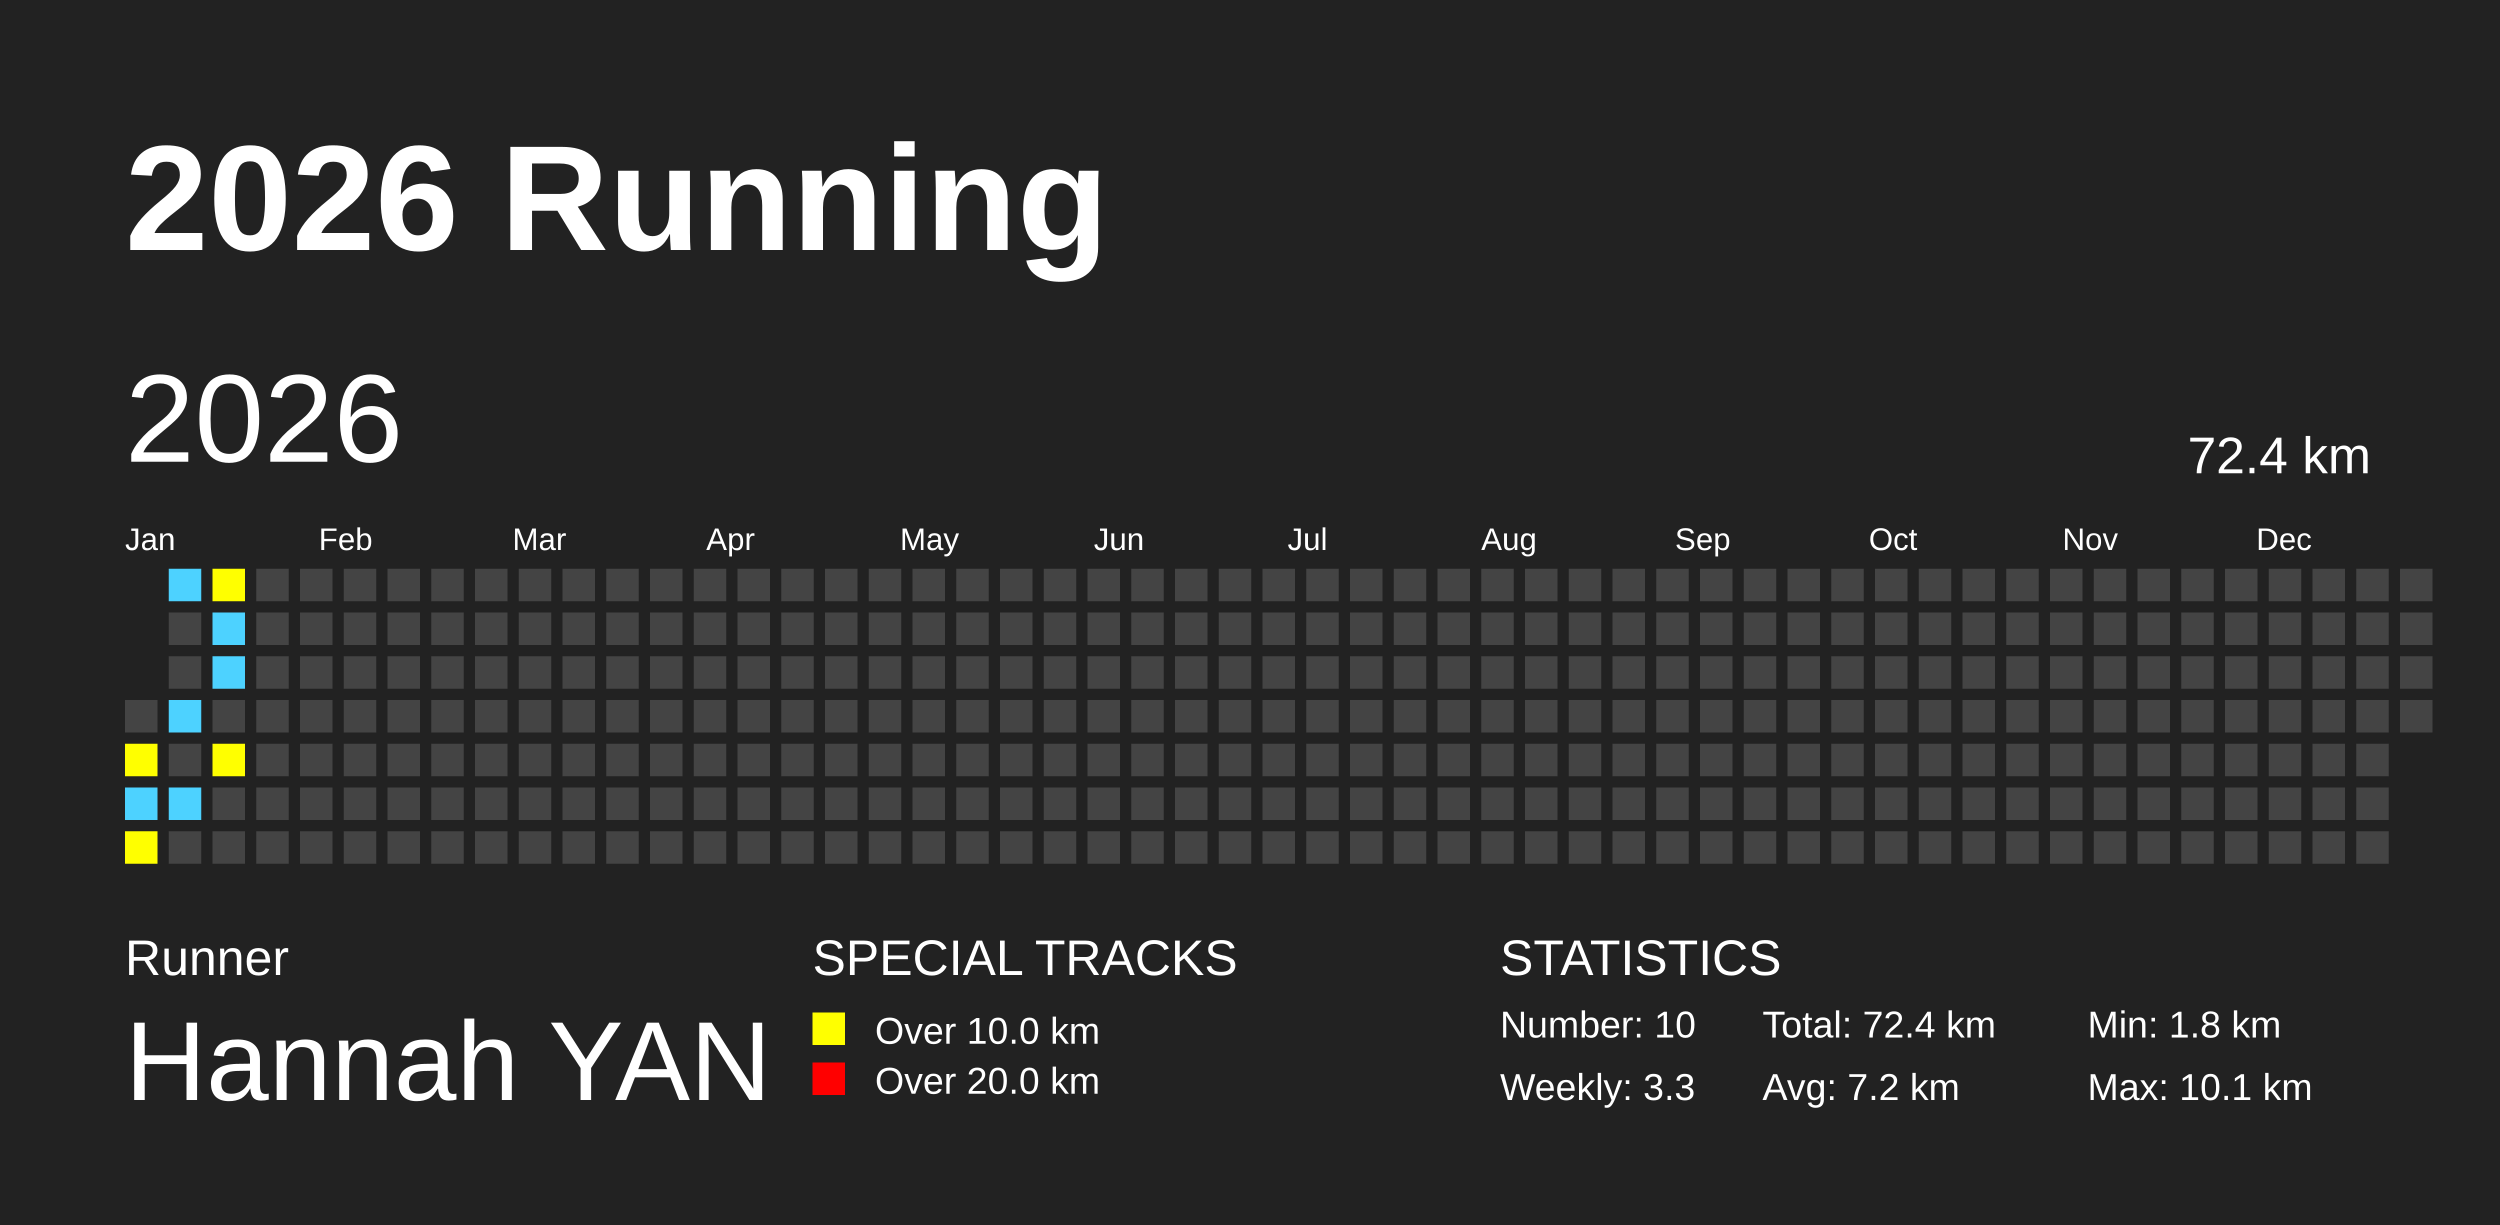
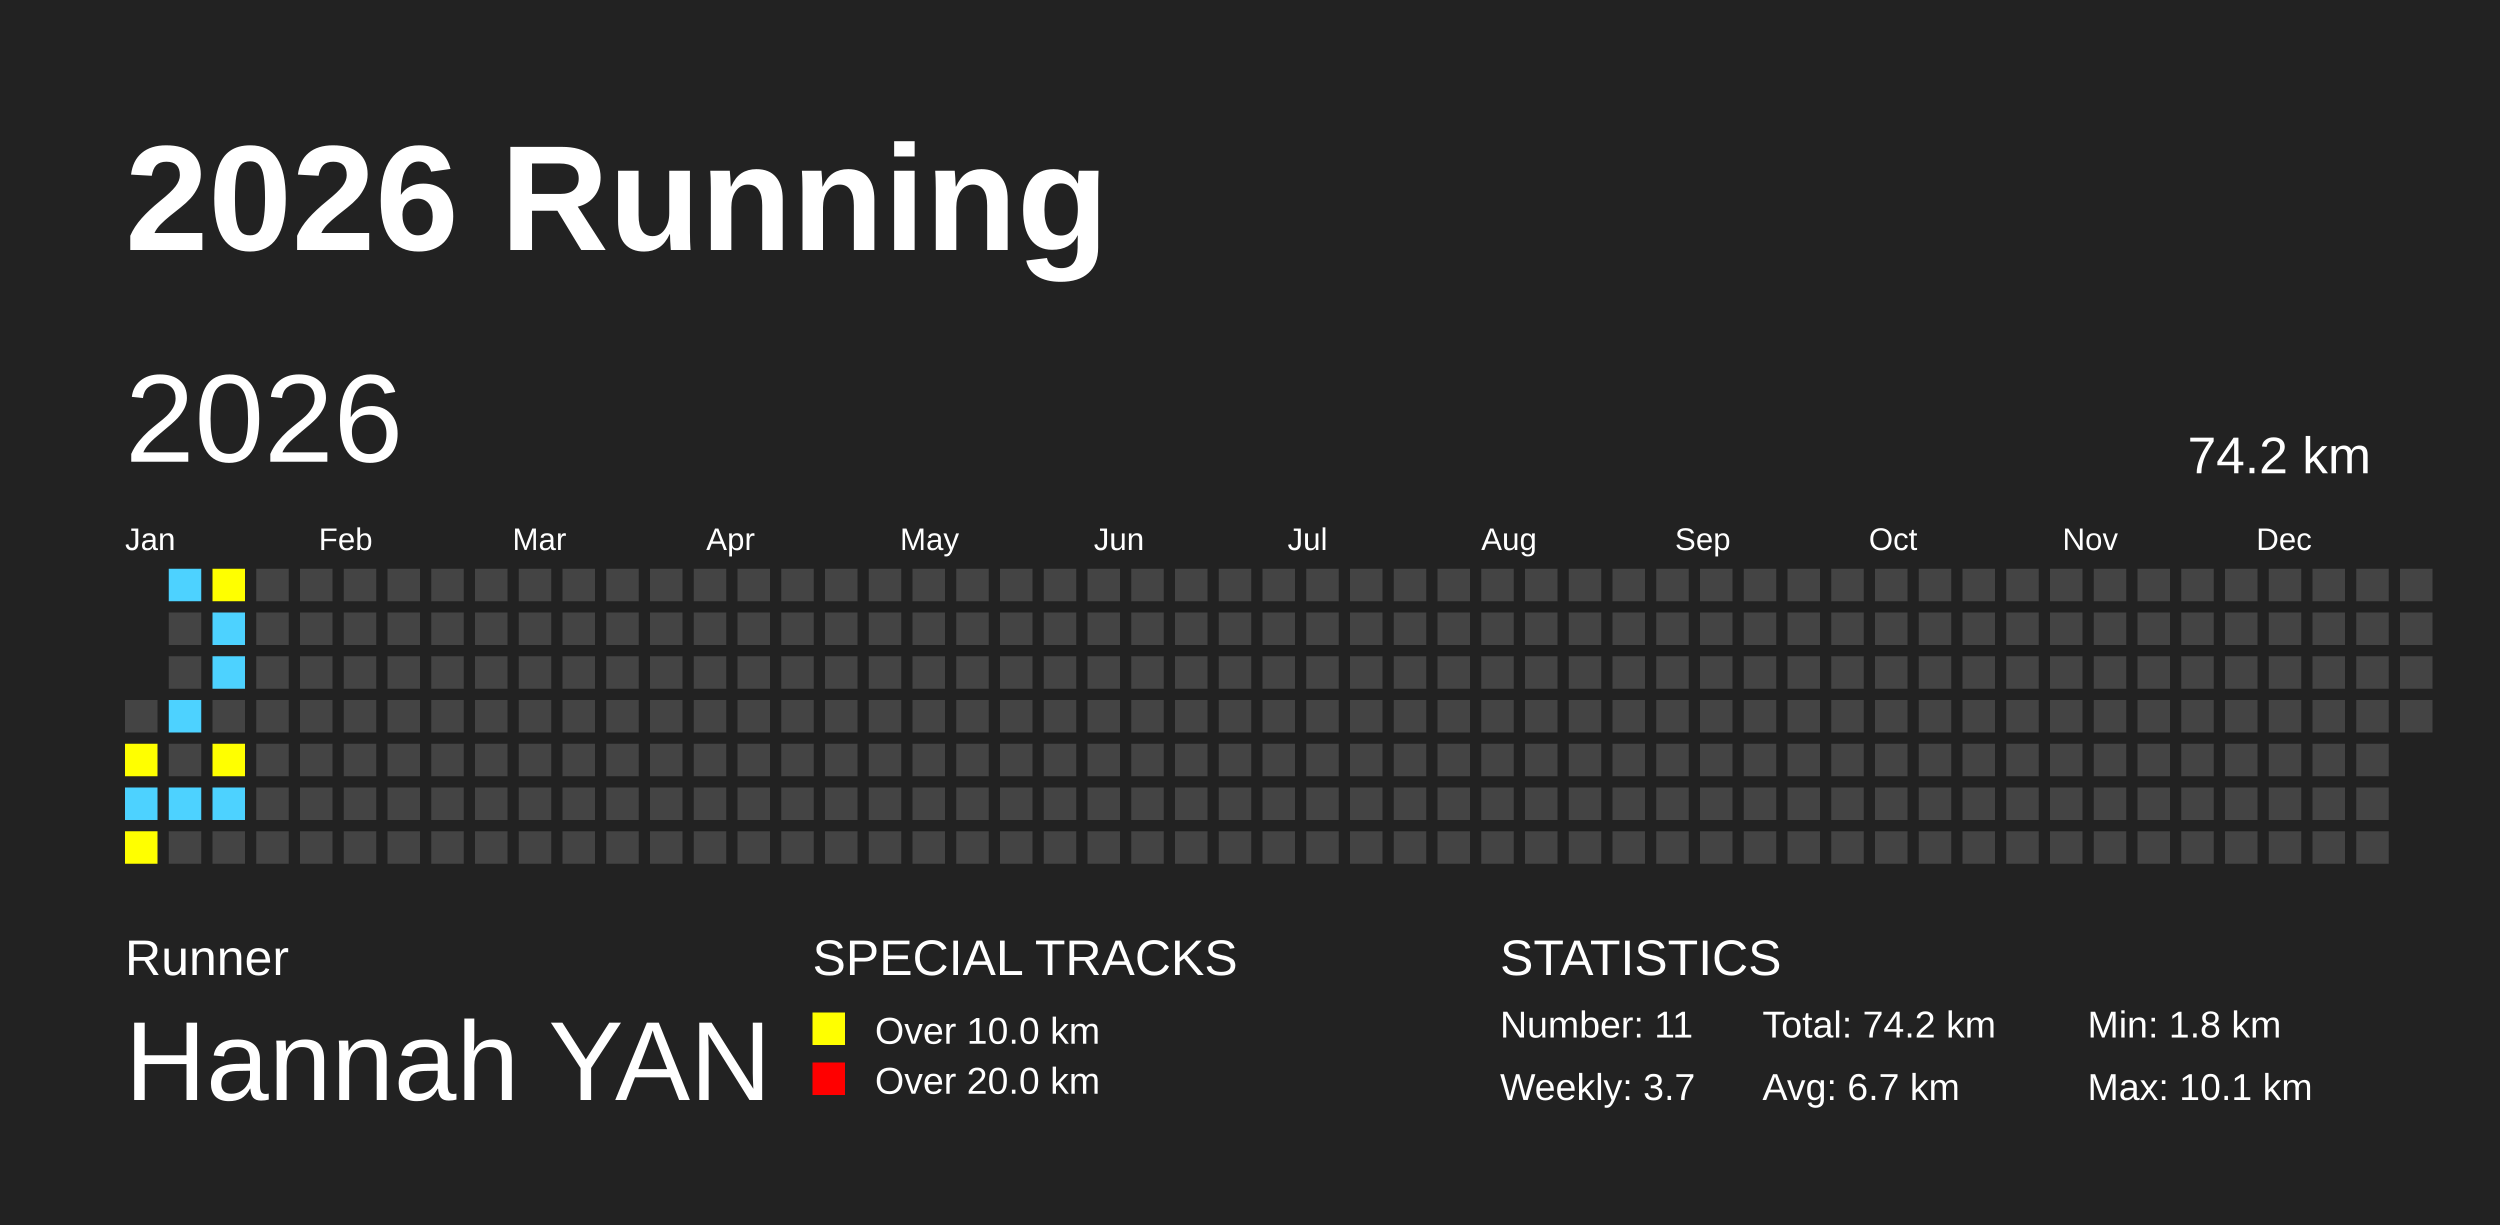
<svg xmlns="http://www.w3.org/2000/svg" baseProfile="full" height="98mm" version="1.1" viewBox="0,0,200,98" width="200mm">
  <defs />
  <rect fill="#222222" height="98" width="200" x="0" y="0" />
  <text fill="#FFFFFF" style="font-size:12px; font-family:Arial; font-weight:bold;" x="10" y="20">2026 Running</text>
  <text fill="#FFFFFF" style="font-size:4px; font-family:Arial" x="10" y="78">Runner</text>
  <text fill="#FFFFFF" style="font-size:9px; font-family:Arial" x="10" y="88">Hannah YAN</text>
  <text fill="#FFFFFF" style="font-size:4px; font-family:Arial" x="65" y="78">SPECIAL TRACKS</text>
  <rect fill="yellow" height="2.6" width="2.6" x="65" y="81" />
  <text fill="#FFFFFF" style="font-size:3px; font-family:Arial" x="70" y="83.5">Over 10.0 km</text>
  <rect fill="red" height="2.6" width="2.6" x="65" y="85" />
  <text fill="#FFFFFF" style="font-size:3px; font-family:Arial" x="70" y="87.5">Over 20.0 km</text>
  <text fill="#FFFFFF" style="font-size:4px; font-family:Arial" x="120" y="78">STATISTICS</text>
-   <text fill="#FFFFFF" style="font-size:3px; font-family:Arial" x="120" y="83">Number: 10</text>
-   <text fill="#FFFFFF" style="font-size:3px; font-family:Arial" x="120" y="88">Weekly: 3.3</text>
-   <text fill="#FFFFFF" style="font-size:3px; font-family:Arial" x="141" y="83">Total: 72.4 km</text>
-   <text fill="#FFFFFF" style="font-size:3px; font-family:Arial" x="141" y="88">Avg: 7.2 km</text>
+   <text fill="#FFFFFF" style="font-size:3px; font-family:Arial" x="120" y="83">Number: 11</text>
+   <text fill="#FFFFFF" style="font-size:3px; font-family:Arial" x="120" y="88">Weekly: 3.7</text>
+   <text fill="#FFFFFF" style="font-size:3px; font-family:Arial" x="141" y="83">Total: 74.2 km</text>
+   <text fill="#FFFFFF" style="font-size:3px; font-family:Arial" x="141" y="88">Avg: 6.7 km</text>
  <text fill="#FFFFFF" style="font-size:3px; font-family:Arial" x="167" y="83">Min: 1.8 km</text>
  <text fill="#FFFFFF" style="font-size:3px; font-family:Arial" x="167" y="88">Max: 10.1 km</text>
  <text dominant-baseline="hanging" fill="#FFFFFF" style="font-size:10.0px; font-family:Arial;" x="10" y="30">2026</text>
-   <text dominant-baseline="hanging" fill="#FFFFFF" style="font-size:4.125px; font-family:Arial;" x="175" y="35">72.4 km</text>
+   <text dominant-baseline="hanging" fill="#FFFFFF" style="font-size:4.125px; font-family:Arial;" x="175" y="35">74.2 km</text>
  <text fill="#FFFFFF" style="font-size:2.5px; font-family:Arial" x="10.0" y="44">Jan</text>
  <text fill="#FFFFFF" style="font-size:2.5px; font-family:Arial" x="25.5" y="44">Feb</text>
  <text fill="#FFFFFF" style="font-size:2.5px; font-family:Arial" x="41.0" y="44">Mar</text>
  <text fill="#FFFFFF" style="font-size:2.5px; font-family:Arial" x="56.5" y="44">Apr</text>
  <text fill="#FFFFFF" style="font-size:2.5px; font-family:Arial" x="72.0" y="44">May</text>
  <text fill="#FFFFFF" style="font-size:2.5px; font-family:Arial" x="87.5" y="44">Jun</text>
  <text fill="#FFFFFF" style="font-size:2.5px; font-family:Arial" x="103.0" y="44">Jul</text>
  <text fill="#FFFFFF" style="font-size:2.5px; font-family:Arial" x="118.5" y="44">Aug</text>
  <text fill="#FFFFFF" style="font-size:2.5px; font-family:Arial" x="134.0" y="44">Sep</text>
  <text fill="#FFFFFF" style="font-size:2.5px; font-family:Arial" x="149.5" y="44">Oct</text>
  <text fill="#FFFFFF" style="font-size:2.5px; font-family:Arial" x="165.0" y="44">Nov</text>
  <text fill="#FFFFFF" style="font-size:2.5px; font-family:Arial" x="180.5" y="44">Dec</text>
  <rect fill="#444444" height="2.6" width="2.6" x="10.0" y="56.0" />
  <rect fill="yellow" height="2.6" width="2.6" x="10.0" y="59.5" />
  <rect fill="#4DD2FF" height="2.6" width="2.6" x="10.0" y="63.0" />
  <rect fill="yellow" height="2.6" width="2.6" x="10.0" y="66.5" />
  <rect fill="#4DD2FF" height="2.6" width="2.6" x="13.5" y="45.5" />
  <rect fill="#444444" height="2.6" width="2.6" x="13.5" y="49.0" />
  <rect fill="#444444" height="2.6" width="2.6" x="13.5" y="52.5" />
  <rect fill="#4DD2FF" height="2.6" width="2.6" x="13.5" y="56.0" />
  <rect fill="#444444" height="2.6" width="2.6" x="13.5" y="59.5" />
  <rect fill="#4DD2FF" height="2.6" width="2.6" x="13.5" y="63.0" />
  <rect fill="#444444" height="2.6" width="2.6" x="13.5" y="66.5" />
  <rect fill="yellow" height="2.6" width="2.6" x="17.0" y="45.5" />
  <rect fill="#4DD2FF" height="2.6" width="2.6" x="17.0" y="49.0" />
  <rect fill="#4DD2FF" height="2.6" width="2.6" x="17.0" y="52.5" />
  <rect fill="#444444" height="2.6" width="2.6" x="17.0" y="56.0" />
  <rect fill="yellow" height="2.6" width="2.6" x="17.0" y="59.5" />
-   <rect fill="#444444" height="2.6" width="2.6" x="17.0" y="63.0" />
+   <rect fill="#4DD2FF" height="2.6" width="2.6" x="17.0" y="63.0" />
  <rect fill="#444444" height="2.6" width="2.6" x="17.0" y="66.5" />
  <rect fill="#444444" height="2.6" width="2.6" x="20.5" y="45.5" />
  <rect fill="#444444" height="2.6" width="2.6" x="20.5" y="49.0" />
  <rect fill="#444444" height="2.6" width="2.6" x="20.5" y="52.5" />
  <rect fill="#444444" height="2.6" width="2.6" x="20.5" y="56.0" />
  <rect fill="#444444" height="2.6" width="2.6" x="20.5" y="59.5" />
  <rect fill="#444444" height="2.6" width="2.6" x="20.5" y="63.0" />
  <rect fill="#444444" height="2.6" width="2.6" x="20.5" y="66.5" />
  <rect fill="#444444" height="2.6" width="2.6" x="24.0" y="45.5" />
  <rect fill="#444444" height="2.6" width="2.6" x="24.0" y="49.0" />
  <rect fill="#444444" height="2.6" width="2.6" x="24.0" y="52.5" />
  <rect fill="#444444" height="2.6" width="2.6" x="24.0" y="56.0" />
  <rect fill="#444444" height="2.6" width="2.6" x="24.0" y="59.5" />
  <rect fill="#444444" height="2.6" width="2.6" x="24.0" y="63.0" />
  <rect fill="#444444" height="2.6" width="2.6" x="24.0" y="66.5" />
  <rect fill="#444444" height="2.6" width="2.6" x="27.5" y="45.5" />
  <rect fill="#444444" height="2.6" width="2.6" x="27.5" y="49.0" />
  <rect fill="#444444" height="2.6" width="2.6" x="27.5" y="52.5" />
  <rect fill="#444444" height="2.6" width="2.6" x="27.5" y="56.0" />
  <rect fill="#444444" height="2.6" width="2.6" x="27.5" y="59.5" />
  <rect fill="#444444" height="2.6" width="2.6" x="27.5" y="63.0" />
  <rect fill="#444444" height="2.6" width="2.6" x="27.5" y="66.5" />
  <rect fill="#444444" height="2.6" width="2.6" x="31.0" y="45.5" />
  <rect fill="#444444" height="2.6" width="2.6" x="31.0" y="49.0" />
  <rect fill="#444444" height="2.6" width="2.6" x="31.0" y="52.5" />
  <rect fill="#444444" height="2.6" width="2.6" x="31.0" y="56.0" />
  <rect fill="#444444" height="2.6" width="2.6" x="31.0" y="59.5" />
  <rect fill="#444444" height="2.6" width="2.6" x="31.0" y="63.0" />
  <rect fill="#444444" height="2.6" width="2.6" x="31.0" y="66.5" />
  <rect fill="#444444" height="2.6" width="2.6" x="34.5" y="45.5" />
  <rect fill="#444444" height="2.6" width="2.6" x="34.5" y="49.0" />
  <rect fill="#444444" height="2.6" width="2.6" x="34.5" y="52.5" />
  <rect fill="#444444" height="2.6" width="2.6" x="34.5" y="56.0" />
  <rect fill="#444444" height="2.6" width="2.6" x="34.5" y="59.5" />
  <rect fill="#444444" height="2.6" width="2.6" x="34.5" y="63.0" />
  <rect fill="#444444" height="2.6" width="2.6" x="34.5" y="66.5" />
  <rect fill="#444444" height="2.6" width="2.6" x="38.0" y="45.5" />
  <rect fill="#444444" height="2.6" width="2.6" x="38.0" y="49.0" />
  <rect fill="#444444" height="2.6" width="2.6" x="38.0" y="52.5" />
  <rect fill="#444444" height="2.6" width="2.6" x="38.0" y="56.0" />
  <rect fill="#444444" height="2.6" width="2.6" x="38.0" y="59.5" />
  <rect fill="#444444" height="2.6" width="2.6" x="38.0" y="63.0" />
  <rect fill="#444444" height="2.6" width="2.6" x="38.0" y="66.5" />
  <rect fill="#444444" height="2.6" width="2.6" x="41.5" y="45.5" />
  <rect fill="#444444" height="2.6" width="2.6" x="41.5" y="49.0" />
  <rect fill="#444444" height="2.6" width="2.6" x="41.5" y="52.5" />
  <rect fill="#444444" height="2.6" width="2.6" x="41.5" y="56.0" />
  <rect fill="#444444" height="2.6" width="2.6" x="41.5" y="59.5" />
  <rect fill="#444444" height="2.6" width="2.6" x="41.5" y="63.0" />
  <rect fill="#444444" height="2.6" width="2.6" x="41.5" y="66.5" />
  <rect fill="#444444" height="2.6" width="2.6" x="45.0" y="45.5" />
  <rect fill="#444444" height="2.6" width="2.6" x="45.0" y="49.0" />
  <rect fill="#444444" height="2.6" width="2.6" x="45.0" y="52.5" />
  <rect fill="#444444" height="2.6" width="2.6" x="45.0" y="56.0" />
  <rect fill="#444444" height="2.6" width="2.6" x="45.0" y="59.5" />
  <rect fill="#444444" height="2.6" width="2.6" x="45.0" y="63.0" />
  <rect fill="#444444" height="2.6" width="2.6" x="45.0" y="66.5" />
  <rect fill="#444444" height="2.6" width="2.6" x="48.5" y="45.5" />
  <rect fill="#444444" height="2.6" width="2.6" x="48.5" y="49.0" />
  <rect fill="#444444" height="2.6" width="2.6" x="48.5" y="52.5" />
  <rect fill="#444444" height="2.6" width="2.6" x="48.5" y="56.0" />
  <rect fill="#444444" height="2.6" width="2.6" x="48.5" y="59.5" />
  <rect fill="#444444" height="2.6" width="2.6" x="48.5" y="63.0" />
  <rect fill="#444444" height="2.6" width="2.6" x="48.5" y="66.5" />
  <rect fill="#444444" height="2.6" width="2.6" x="52.0" y="45.5" />
  <rect fill="#444444" height="2.6" width="2.6" x="52.0" y="49.0" />
  <rect fill="#444444" height="2.6" width="2.6" x="52.0" y="52.5" />
  <rect fill="#444444" height="2.6" width="2.6" x="52.0" y="56.0" />
  <rect fill="#444444" height="2.6" width="2.6" x="52.0" y="59.5" />
  <rect fill="#444444" height="2.6" width="2.6" x="52.0" y="63.0" />
  <rect fill="#444444" height="2.6" width="2.6" x="52.0" y="66.5" />
  <rect fill="#444444" height="2.6" width="2.6" x="55.5" y="45.5" />
  <rect fill="#444444" height="2.6" width="2.6" x="55.5" y="49.0" />
  <rect fill="#444444" height="2.6" width="2.6" x="55.5" y="52.5" />
  <rect fill="#444444" height="2.6" width="2.6" x="55.5" y="56.0" />
  <rect fill="#444444" height="2.6" width="2.6" x="55.5" y="59.5" />
  <rect fill="#444444" height="2.6" width="2.6" x="55.5" y="63.0" />
  <rect fill="#444444" height="2.6" width="2.6" x="55.5" y="66.5" />
  <rect fill="#444444" height="2.6" width="2.6" x="59.0" y="45.5" />
  <rect fill="#444444" height="2.6" width="2.6" x="59.0" y="49.0" />
  <rect fill="#444444" height="2.6" width="2.6" x="59.0" y="52.5" />
  <rect fill="#444444" height="2.6" width="2.6" x="59.0" y="56.0" />
  <rect fill="#444444" height="2.6" width="2.6" x="59.0" y="59.5" />
  <rect fill="#444444" height="2.6" width="2.6" x="59.0" y="63.0" />
  <rect fill="#444444" height="2.6" width="2.6" x="59.0" y="66.5" />
  <rect fill="#444444" height="2.6" width="2.6" x="62.5" y="45.5" />
  <rect fill="#444444" height="2.6" width="2.6" x="62.5" y="49.0" />
  <rect fill="#444444" height="2.6" width="2.6" x="62.5" y="52.5" />
  <rect fill="#444444" height="2.6" width="2.6" x="62.5" y="56.0" />
  <rect fill="#444444" height="2.6" width="2.6" x="62.5" y="59.5" />
  <rect fill="#444444" height="2.6" width="2.6" x="62.5" y="63.0" />
  <rect fill="#444444" height="2.6" width="2.6" x="62.5" y="66.5" />
  <rect fill="#444444" height="2.6" width="2.6" x="66.0" y="45.5" />
  <rect fill="#444444" height="2.6" width="2.6" x="66.0" y="49.0" />
  <rect fill="#444444" height="2.6" width="2.6" x="66.0" y="52.5" />
  <rect fill="#444444" height="2.6" width="2.6" x="66.0" y="56.0" />
  <rect fill="#444444" height="2.6" width="2.6" x="66.0" y="59.5" />
  <rect fill="#444444" height="2.6" width="2.6" x="66.0" y="63.0" />
  <rect fill="#444444" height="2.6" width="2.6" x="66.0" y="66.5" />
  <rect fill="#444444" height="2.6" width="2.6" x="69.5" y="45.5" />
  <rect fill="#444444" height="2.6" width="2.6" x="69.5" y="49.0" />
  <rect fill="#444444" height="2.6" width="2.6" x="69.5" y="52.5" />
  <rect fill="#444444" height="2.6" width="2.6" x="69.5" y="56.0" />
  <rect fill="#444444" height="2.6" width="2.6" x="69.5" y="59.5" />
  <rect fill="#444444" height="2.6" width="2.6" x="69.5" y="63.0" />
  <rect fill="#444444" height="2.6" width="2.6" x="69.5" y="66.5" />
  <rect fill="#444444" height="2.6" width="2.6" x="73.0" y="45.5" />
  <rect fill="#444444" height="2.6" width="2.6" x="73.0" y="49.0" />
  <rect fill="#444444" height="2.6" width="2.6" x="73.0" y="52.5" />
  <rect fill="#444444" height="2.6" width="2.6" x="73.0" y="56.0" />
  <rect fill="#444444" height="2.6" width="2.6" x="73.0" y="59.5" />
  <rect fill="#444444" height="2.6" width="2.6" x="73.0" y="63.0" />
  <rect fill="#444444" height="2.6" width="2.6" x="73.0" y="66.5" />
  <rect fill="#444444" height="2.6" width="2.6" x="76.5" y="45.5" />
  <rect fill="#444444" height="2.6" width="2.6" x="76.5" y="49.0" />
  <rect fill="#444444" height="2.6" width="2.6" x="76.5" y="52.5" />
  <rect fill="#444444" height="2.6" width="2.6" x="76.5" y="56.0" />
  <rect fill="#444444" height="2.6" width="2.6" x="76.5" y="59.5" />
  <rect fill="#444444" height="2.6" width="2.6" x="76.5" y="63.0" />
  <rect fill="#444444" height="2.6" width="2.6" x="76.5" y="66.5" />
  <rect fill="#444444" height="2.6" width="2.6" x="80.0" y="45.5" />
  <rect fill="#444444" height="2.6" width="2.6" x="80.0" y="49.0" />
  <rect fill="#444444" height="2.6" width="2.6" x="80.0" y="52.5" />
  <rect fill="#444444" height="2.6" width="2.6" x="80.0" y="56.0" />
  <rect fill="#444444" height="2.6" width="2.6" x="80.0" y="59.5" />
  <rect fill="#444444" height="2.6" width="2.6" x="80.0" y="63.0" />
  <rect fill="#444444" height="2.6" width="2.6" x="80.0" y="66.5" />
  <rect fill="#444444" height="2.6" width="2.6" x="83.5" y="45.5" />
  <rect fill="#444444" height="2.6" width="2.6" x="83.5" y="49.0" />
  <rect fill="#444444" height="2.6" width="2.6" x="83.5" y="52.5" />
  <rect fill="#444444" height="2.6" width="2.6" x="83.5" y="56.0" />
  <rect fill="#444444" height="2.6" width="2.6" x="83.5" y="59.5" />
  <rect fill="#444444" height="2.6" width="2.6" x="83.5" y="63.0" />
  <rect fill="#444444" height="2.6" width="2.6" x="83.5" y="66.5" />
  <rect fill="#444444" height="2.6" width="2.6" x="87.0" y="45.5" />
  <rect fill="#444444" height="2.6" width="2.6" x="87.0" y="49.0" />
  <rect fill="#444444" height="2.6" width="2.6" x="87.0" y="52.5" />
  <rect fill="#444444" height="2.6" width="2.6" x="87.0" y="56.0" />
  <rect fill="#444444" height="2.6" width="2.6" x="87.0" y="59.5" />
  <rect fill="#444444" height="2.6" width="2.6" x="87.0" y="63.0" />
  <rect fill="#444444" height="2.6" width="2.6" x="87.0" y="66.5" />
  <rect fill="#444444" height="2.6" width="2.6" x="90.5" y="45.5" />
  <rect fill="#444444" height="2.6" width="2.6" x="90.5" y="49.0" />
  <rect fill="#444444" height="2.6" width="2.6" x="90.5" y="52.5" />
  <rect fill="#444444" height="2.6" width="2.6" x="90.5" y="56.0" />
  <rect fill="#444444" height="2.6" width="2.6" x="90.5" y="59.5" />
  <rect fill="#444444" height="2.6" width="2.6" x="90.5" y="63.0" />
  <rect fill="#444444" height="2.6" width="2.6" x="90.5" y="66.5" />
  <rect fill="#444444" height="2.6" width="2.6" x="94.0" y="45.5" />
  <rect fill="#444444" height="2.6" width="2.6" x="94.0" y="49.0" />
  <rect fill="#444444" height="2.6" width="2.6" x="94.0" y="52.5" />
  <rect fill="#444444" height="2.6" width="2.6" x="94.0" y="56.0" />
  <rect fill="#444444" height="2.6" width="2.6" x="94.0" y="59.5" />
  <rect fill="#444444" height="2.6" width="2.6" x="94.0" y="63.0" />
  <rect fill="#444444" height="2.6" width="2.6" x="94.0" y="66.5" />
  <rect fill="#444444" height="2.6" width="2.6" x="97.5" y="45.5" />
  <rect fill="#444444" height="2.6" width="2.6" x="97.5" y="49.0" />
  <rect fill="#444444" height="2.6" width="2.6" x="97.5" y="52.5" />
  <rect fill="#444444" height="2.6" width="2.6" x="97.5" y="56.0" />
  <rect fill="#444444" height="2.6" width="2.6" x="97.5" y="59.5" />
  <rect fill="#444444" height="2.6" width="2.6" x="97.5" y="63.0" />
  <rect fill="#444444" height="2.6" width="2.6" x="97.5" y="66.5" />
  <rect fill="#444444" height="2.6" width="2.6" x="101.0" y="45.5" />
  <rect fill="#444444" height="2.6" width="2.6" x="101.0" y="49.0" />
  <rect fill="#444444" height="2.6" width="2.6" x="101.0" y="52.5" />
  <rect fill="#444444" height="2.6" width="2.6" x="101.0" y="56.0" />
  <rect fill="#444444" height="2.6" width="2.6" x="101.0" y="59.5" />
  <rect fill="#444444" height="2.6" width="2.6" x="101.0" y="63.0" />
  <rect fill="#444444" height="2.6" width="2.6" x="101.0" y="66.5" />
  <rect fill="#444444" height="2.6" width="2.6" x="104.5" y="45.5" />
  <rect fill="#444444" height="2.6" width="2.6" x="104.5" y="49.0" />
  <rect fill="#444444" height="2.6" width="2.6" x="104.5" y="52.5" />
  <rect fill="#444444" height="2.6" width="2.6" x="104.5" y="56.0" />
  <rect fill="#444444" height="2.6" width="2.6" x="104.5" y="59.5" />
  <rect fill="#444444" height="2.6" width="2.6" x="104.5" y="63.0" />
  <rect fill="#444444" height="2.6" width="2.6" x="104.5" y="66.5" />
  <rect fill="#444444" height="2.6" width="2.6" x="108.0" y="45.5" />
  <rect fill="#444444" height="2.6" width="2.6" x="108.0" y="49.0" />
  <rect fill="#444444" height="2.6" width="2.6" x="108.0" y="52.5" />
  <rect fill="#444444" height="2.6" width="2.6" x="108.0" y="56.0" />
  <rect fill="#444444" height="2.6" width="2.6" x="108.0" y="59.5" />
  <rect fill="#444444" height="2.6" width="2.6" x="108.0" y="63.0" />
  <rect fill="#444444" height="2.6" width="2.6" x="108.0" y="66.5" />
  <rect fill="#444444" height="2.6" width="2.6" x="111.5" y="45.5" />
  <rect fill="#444444" height="2.6" width="2.6" x="111.5" y="49.0" />
  <rect fill="#444444" height="2.6" width="2.6" x="111.5" y="52.5" />
  <rect fill="#444444" height="2.6" width="2.6" x="111.5" y="56.0" />
  <rect fill="#444444" height="2.6" width="2.6" x="111.5" y="59.5" />
  <rect fill="#444444" height="2.6" width="2.6" x="111.5" y="63.0" />
  <rect fill="#444444" height="2.6" width="2.6" x="111.5" y="66.5" />
  <rect fill="#444444" height="2.6" width="2.6" x="115.0" y="45.5" />
  <rect fill="#444444" height="2.6" width="2.6" x="115.0" y="49.0" />
  <rect fill="#444444" height="2.6" width="2.6" x="115.0" y="52.5" />
  <rect fill="#444444" height="2.6" width="2.6" x="115.0" y="56.0" />
  <rect fill="#444444" height="2.6" width="2.6" x="115.0" y="59.5" />
  <rect fill="#444444" height="2.6" width="2.6" x="115.0" y="63.0" />
  <rect fill="#444444" height="2.6" width="2.6" x="115.0" y="66.5" />
  <rect fill="#444444" height="2.6" width="2.6" x="118.5" y="45.5" />
  <rect fill="#444444" height="2.6" width="2.6" x="118.5" y="49.0" />
  <rect fill="#444444" height="2.6" width="2.6" x="118.5" y="52.5" />
  <rect fill="#444444" height="2.6" width="2.6" x="118.5" y="56.0" />
  <rect fill="#444444" height="2.6" width="2.6" x="118.5" y="59.5" />
  <rect fill="#444444" height="2.6" width="2.6" x="118.5" y="63.0" />
  <rect fill="#444444" height="2.6" width="2.6" x="118.5" y="66.5" />
  <rect fill="#444444" height="2.6" width="2.6" x="122.0" y="45.5" />
  <rect fill="#444444" height="2.6" width="2.6" x="122.0" y="49.0" />
  <rect fill="#444444" height="2.6" width="2.6" x="122.0" y="52.5" />
  <rect fill="#444444" height="2.6" width="2.6" x="122.0" y="56.0" />
  <rect fill="#444444" height="2.6" width="2.6" x="122.0" y="59.5" />
  <rect fill="#444444" height="2.6" width="2.6" x="122.0" y="63.0" />
  <rect fill="#444444" height="2.6" width="2.6" x="122.0" y="66.5" />
  <rect fill="#444444" height="2.6" width="2.6" x="125.5" y="45.5" />
  <rect fill="#444444" height="2.6" width="2.6" x="125.5" y="49.0" />
  <rect fill="#444444" height="2.6" width="2.6" x="125.5" y="52.5" />
  <rect fill="#444444" height="2.6" width="2.6" x="125.5" y="56.0" />
  <rect fill="#444444" height="2.6" width="2.6" x="125.5" y="59.5" />
  <rect fill="#444444" height="2.6" width="2.6" x="125.5" y="63.0" />
  <rect fill="#444444" height="2.6" width="2.6" x="125.5" y="66.5" />
  <rect fill="#444444" height="2.6" width="2.6" x="129.0" y="45.5" />
  <rect fill="#444444" height="2.6" width="2.6" x="129.0" y="49.0" />
  <rect fill="#444444" height="2.6" width="2.6" x="129.0" y="52.5" />
  <rect fill="#444444" height="2.6" width="2.6" x="129.0" y="56.0" />
  <rect fill="#444444" height="2.6" width="2.6" x="129.0" y="59.5" />
  <rect fill="#444444" height="2.6" width="2.6" x="129.0" y="63.0" />
  <rect fill="#444444" height="2.6" width="2.6" x="129.0" y="66.5" />
  <rect fill="#444444" height="2.6" width="2.6" x="132.5" y="45.5" />
  <rect fill="#444444" height="2.6" width="2.6" x="132.5" y="49.0" />
  <rect fill="#444444" height="2.6" width="2.6" x="132.5" y="52.5" />
  <rect fill="#444444" height="2.6" width="2.6" x="132.5" y="56.0" />
  <rect fill="#444444" height="2.6" width="2.6" x="132.5" y="59.5" />
  <rect fill="#444444" height="2.6" width="2.6" x="132.5" y="63.0" />
  <rect fill="#444444" height="2.6" width="2.6" x="132.5" y="66.5" />
  <rect fill="#444444" height="2.6" width="2.6" x="136.0" y="45.5" />
  <rect fill="#444444" height="2.6" width="2.6" x="136.0" y="49.0" />
  <rect fill="#444444" height="2.6" width="2.6" x="136.0" y="52.5" />
  <rect fill="#444444" height="2.6" width="2.6" x="136.0" y="56.0" />
  <rect fill="#444444" height="2.6" width="2.6" x="136.0" y="59.5" />
  <rect fill="#444444" height="2.6" width="2.6" x="136.0" y="63.0" />
  <rect fill="#444444" height="2.6" width="2.6" x="136.0" y="66.5" />
  <rect fill="#444444" height="2.6" width="2.6" x="139.5" y="45.5" />
  <rect fill="#444444" height="2.6" width="2.6" x="139.5" y="49.0" />
  <rect fill="#444444" height="2.6" width="2.6" x="139.5" y="52.5" />
  <rect fill="#444444" height="2.6" width="2.6" x="139.5" y="56.0" />
  <rect fill="#444444" height="2.6" width="2.6" x="139.5" y="59.5" />
  <rect fill="#444444" height="2.6" width="2.6" x="139.5" y="63.0" />
  <rect fill="#444444" height="2.6" width="2.6" x="139.5" y="66.5" />
  <rect fill="#444444" height="2.6" width="2.6" x="143.0" y="45.5" />
  <rect fill="#444444" height="2.6" width="2.6" x="143.0" y="49.0" />
  <rect fill="#444444" height="2.6" width="2.6" x="143.0" y="52.5" />
  <rect fill="#444444" height="2.6" width="2.6" x="143.0" y="56.0" />
  <rect fill="#444444" height="2.6" width="2.6" x="143.0" y="59.5" />
  <rect fill="#444444" height="2.6" width="2.6" x="143.0" y="63.0" />
  <rect fill="#444444" height="2.6" width="2.6" x="143.0" y="66.5" />
  <rect fill="#444444" height="2.6" width="2.6" x="146.5" y="45.5" />
  <rect fill="#444444" height="2.6" width="2.6" x="146.5" y="49.0" />
  <rect fill="#444444" height="2.6" width="2.6" x="146.5" y="52.5" />
  <rect fill="#444444" height="2.6" width="2.6" x="146.5" y="56.0" />
  <rect fill="#444444" height="2.6" width="2.6" x="146.5" y="59.5" />
  <rect fill="#444444" height="2.6" width="2.6" x="146.5" y="63.0" />
  <rect fill="#444444" height="2.6" width="2.6" x="146.5" y="66.5" />
  <rect fill="#444444" height="2.6" width="2.6" x="150.0" y="45.5" />
  <rect fill="#444444" height="2.6" width="2.6" x="150.0" y="49.0" />
  <rect fill="#444444" height="2.6" width="2.6" x="150.0" y="52.5" />
  <rect fill="#444444" height="2.6" width="2.6" x="150.0" y="56.0" />
  <rect fill="#444444" height="2.6" width="2.6" x="150.0" y="59.5" />
  <rect fill="#444444" height="2.6" width="2.6" x="150.0" y="63.0" />
  <rect fill="#444444" height="2.6" width="2.6" x="150.0" y="66.5" />
  <rect fill="#444444" height="2.6" width="2.6" x="153.5" y="45.5" />
  <rect fill="#444444" height="2.6" width="2.6" x="153.5" y="49.0" />
  <rect fill="#444444" height="2.6" width="2.6" x="153.5" y="52.5" />
  <rect fill="#444444" height="2.6" width="2.6" x="153.5" y="56.0" />
  <rect fill="#444444" height="2.6" width="2.6" x="153.5" y="59.5" />
  <rect fill="#444444" height="2.6" width="2.6" x="153.5" y="63.0" />
  <rect fill="#444444" height="2.6" width="2.6" x="153.5" y="66.5" />
  <rect fill="#444444" height="2.6" width="2.6" x="157.0" y="45.5" />
  <rect fill="#444444" height="2.6" width="2.6" x="157.0" y="49.0" />
  <rect fill="#444444" height="2.6" width="2.6" x="157.0" y="52.5" />
  <rect fill="#444444" height="2.6" width="2.6" x="157.0" y="56.0" />
  <rect fill="#444444" height="2.6" width="2.6" x="157.0" y="59.5" />
  <rect fill="#444444" height="2.6" width="2.6" x="157.0" y="63.0" />
  <rect fill="#444444" height="2.6" width="2.6" x="157.0" y="66.5" />
  <rect fill="#444444" height="2.6" width="2.6" x="160.5" y="45.5" />
  <rect fill="#444444" height="2.6" width="2.6" x="160.5" y="49.0" />
  <rect fill="#444444" height="2.6" width="2.6" x="160.5" y="52.5" />
  <rect fill="#444444" height="2.6" width="2.6" x="160.5" y="56.0" />
  <rect fill="#444444" height="2.6" width="2.6" x="160.5" y="59.5" />
  <rect fill="#444444" height="2.6" width="2.6" x="160.5" y="63.0" />
  <rect fill="#444444" height="2.6" width="2.6" x="160.5" y="66.5" />
  <rect fill="#444444" height="2.6" width="2.6" x="164.0" y="45.5" />
  <rect fill="#444444" height="2.6" width="2.6" x="164.0" y="49.0" />
  <rect fill="#444444" height="2.6" width="2.6" x="164.0" y="52.5" />
  <rect fill="#444444" height="2.6" width="2.6" x="164.0" y="56.0" />
  <rect fill="#444444" height="2.6" width="2.6" x="164.0" y="59.5" />
  <rect fill="#444444" height="2.6" width="2.6" x="164.0" y="63.0" />
  <rect fill="#444444" height="2.6" width="2.6" x="164.0" y="66.5" />
  <rect fill="#444444" height="2.6" width="2.6" x="167.5" y="45.5" />
  <rect fill="#444444" height="2.6" width="2.6" x="167.5" y="49.0" />
  <rect fill="#444444" height="2.6" width="2.6" x="167.5" y="52.5" />
  <rect fill="#444444" height="2.6" width="2.6" x="167.5" y="56.0" />
  <rect fill="#444444" height="2.6" width="2.6" x="167.5" y="59.5" />
  <rect fill="#444444" height="2.6" width="2.6" x="167.5" y="63.0" />
  <rect fill="#444444" height="2.6" width="2.6" x="167.5" y="66.5" />
  <rect fill="#444444" height="2.6" width="2.6" x="171.0" y="45.5" />
  <rect fill="#444444" height="2.6" width="2.6" x="171.0" y="49.0" />
  <rect fill="#444444" height="2.6" width="2.6" x="171.0" y="52.5" />
  <rect fill="#444444" height="2.6" width="2.6" x="171.0" y="56.0" />
  <rect fill="#444444" height="2.6" width="2.6" x="171.0" y="59.5" />
  <rect fill="#444444" height="2.6" width="2.6" x="171.0" y="63.0" />
  <rect fill="#444444" height="2.6" width="2.6" x="171.0" y="66.5" />
  <rect fill="#444444" height="2.6" width="2.6" x="174.5" y="45.5" />
  <rect fill="#444444" height="2.6" width="2.6" x="174.5" y="49.0" />
  <rect fill="#444444" height="2.6" width="2.6" x="174.5" y="52.5" />
  <rect fill="#444444" height="2.6" width="2.6" x="174.5" y="56.0" />
  <rect fill="#444444" height="2.6" width="2.6" x="174.5" y="59.5" />
  <rect fill="#444444" height="2.6" width="2.6" x="174.5" y="63.0" />
  <rect fill="#444444" height="2.6" width="2.6" x="174.5" y="66.5" />
  <rect fill="#444444" height="2.6" width="2.6" x="178.0" y="45.5" />
  <rect fill="#444444" height="2.6" width="2.6" x="178.0" y="49.0" />
  <rect fill="#444444" height="2.6" width="2.6" x="178.0" y="52.5" />
  <rect fill="#444444" height="2.6" width="2.6" x="178.0" y="56.0" />
  <rect fill="#444444" height="2.6" width="2.6" x="178.0" y="59.5" />
  <rect fill="#444444" height="2.6" width="2.6" x="178.0" y="63.0" />
  <rect fill="#444444" height="2.6" width="2.6" x="178.0" y="66.5" />
  <rect fill="#444444" height="2.6" width="2.6" x="181.5" y="45.5" />
  <rect fill="#444444" height="2.6" width="2.6" x="181.5" y="49.0" />
  <rect fill="#444444" height="2.6" width="2.6" x="181.5" y="52.5" />
  <rect fill="#444444" height="2.6" width="2.6" x="181.5" y="56.0" />
  <rect fill="#444444" height="2.6" width="2.6" x="181.5" y="59.5" />
  <rect fill="#444444" height="2.6" width="2.6" x="181.5" y="63.0" />
  <rect fill="#444444" height="2.6" width="2.6" x="181.5" y="66.5" />
  <rect fill="#444444" height="2.6" width="2.6" x="185.0" y="45.5" />
  <rect fill="#444444" height="2.6" width="2.6" x="185.0" y="49.0" />
  <rect fill="#444444" height="2.6" width="2.6" x="185.0" y="52.5" />
  <rect fill="#444444" height="2.6" width="2.6" x="185.0" y="56.0" />
  <rect fill="#444444" height="2.6" width="2.6" x="185.0" y="59.5" />
  <rect fill="#444444" height="2.6" width="2.6" x="185.0" y="63.0" />
  <rect fill="#444444" height="2.6" width="2.6" x="185.0" y="66.5" />
  <rect fill="#444444" height="2.6" width="2.6" x="188.5" y="45.5" />
  <rect fill="#444444" height="2.6" width="2.6" x="188.5" y="49.0" />
  <rect fill="#444444" height="2.6" width="2.6" x="188.5" y="52.5" />
  <rect fill="#444444" height="2.6" width="2.6" x="188.5" y="56.0" />
  <rect fill="#444444" height="2.6" width="2.6" x="188.5" y="59.5" />
  <rect fill="#444444" height="2.6" width="2.6" x="188.5" y="63.0" />
  <rect fill="#444444" height="2.6" width="2.6" x="188.5" y="66.5" />
  <rect fill="#444444" height="2.6" width="2.6" x="192.0" y="45.5" />
  <rect fill="#444444" height="2.6" width="2.6" x="192.0" y="49.0" />
  <rect fill="#444444" height="2.6" width="2.6" x="192.0" y="52.5" />
  <rect fill="#444444" height="2.6" width="2.6" x="192.0" y="56.0" />
</svg>
